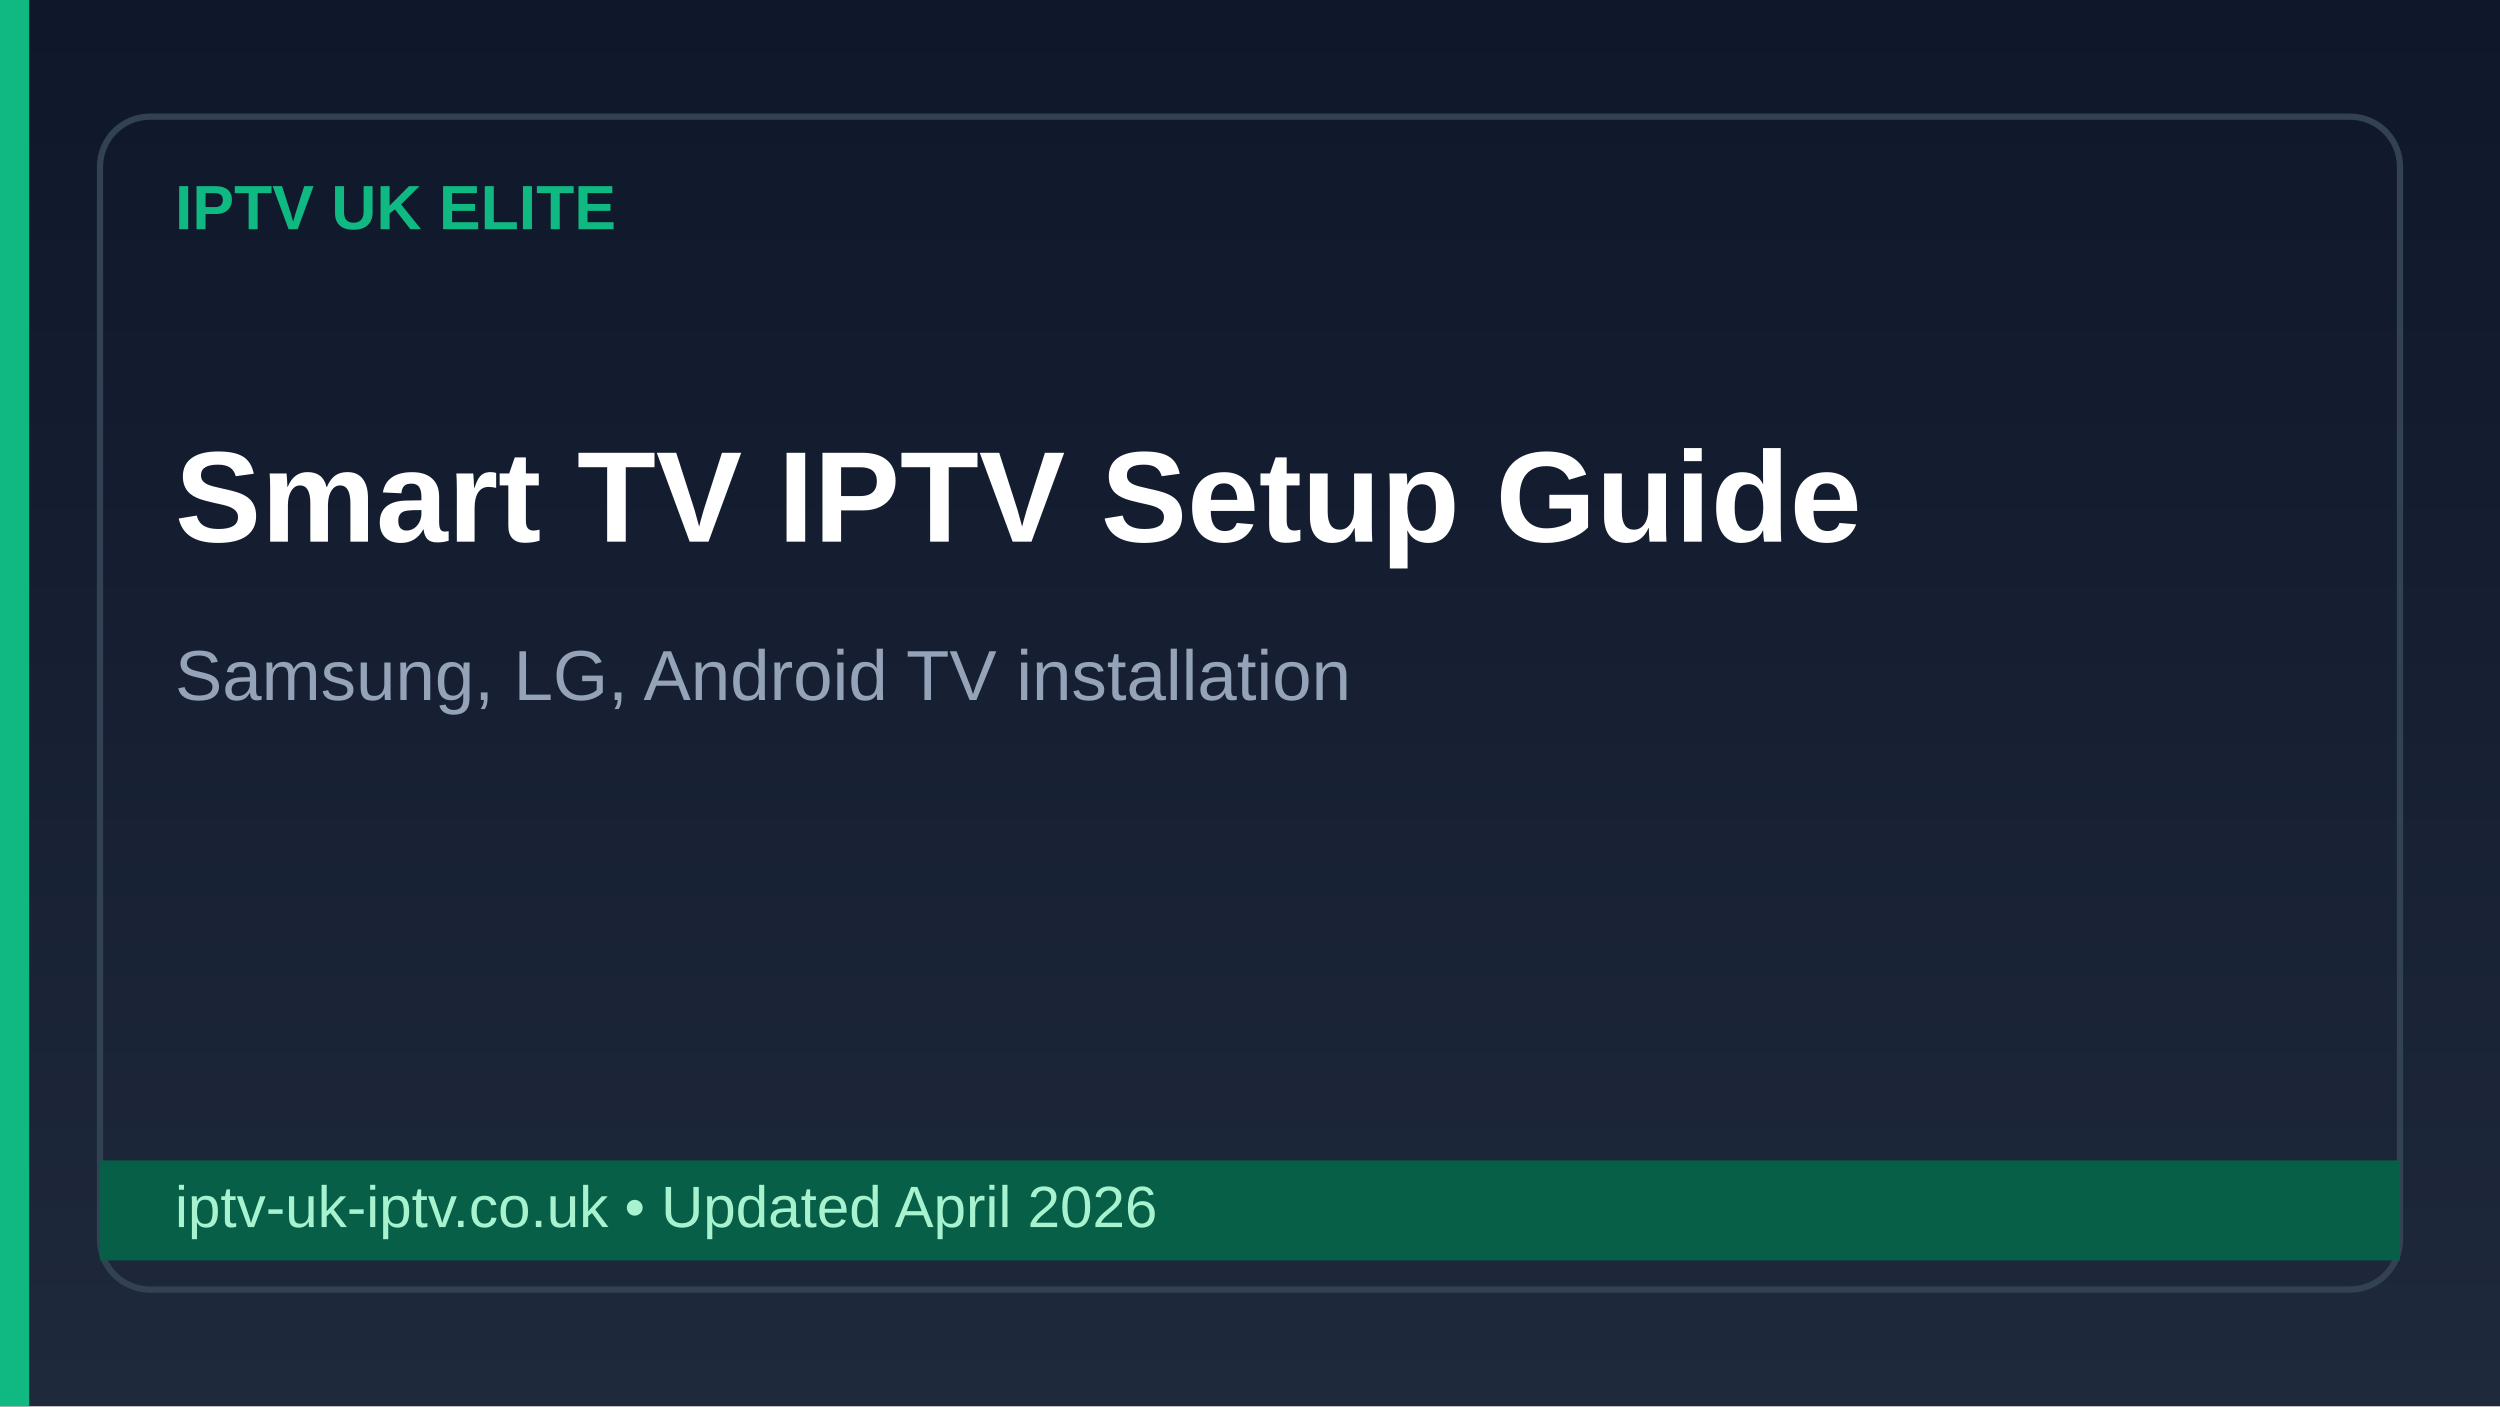
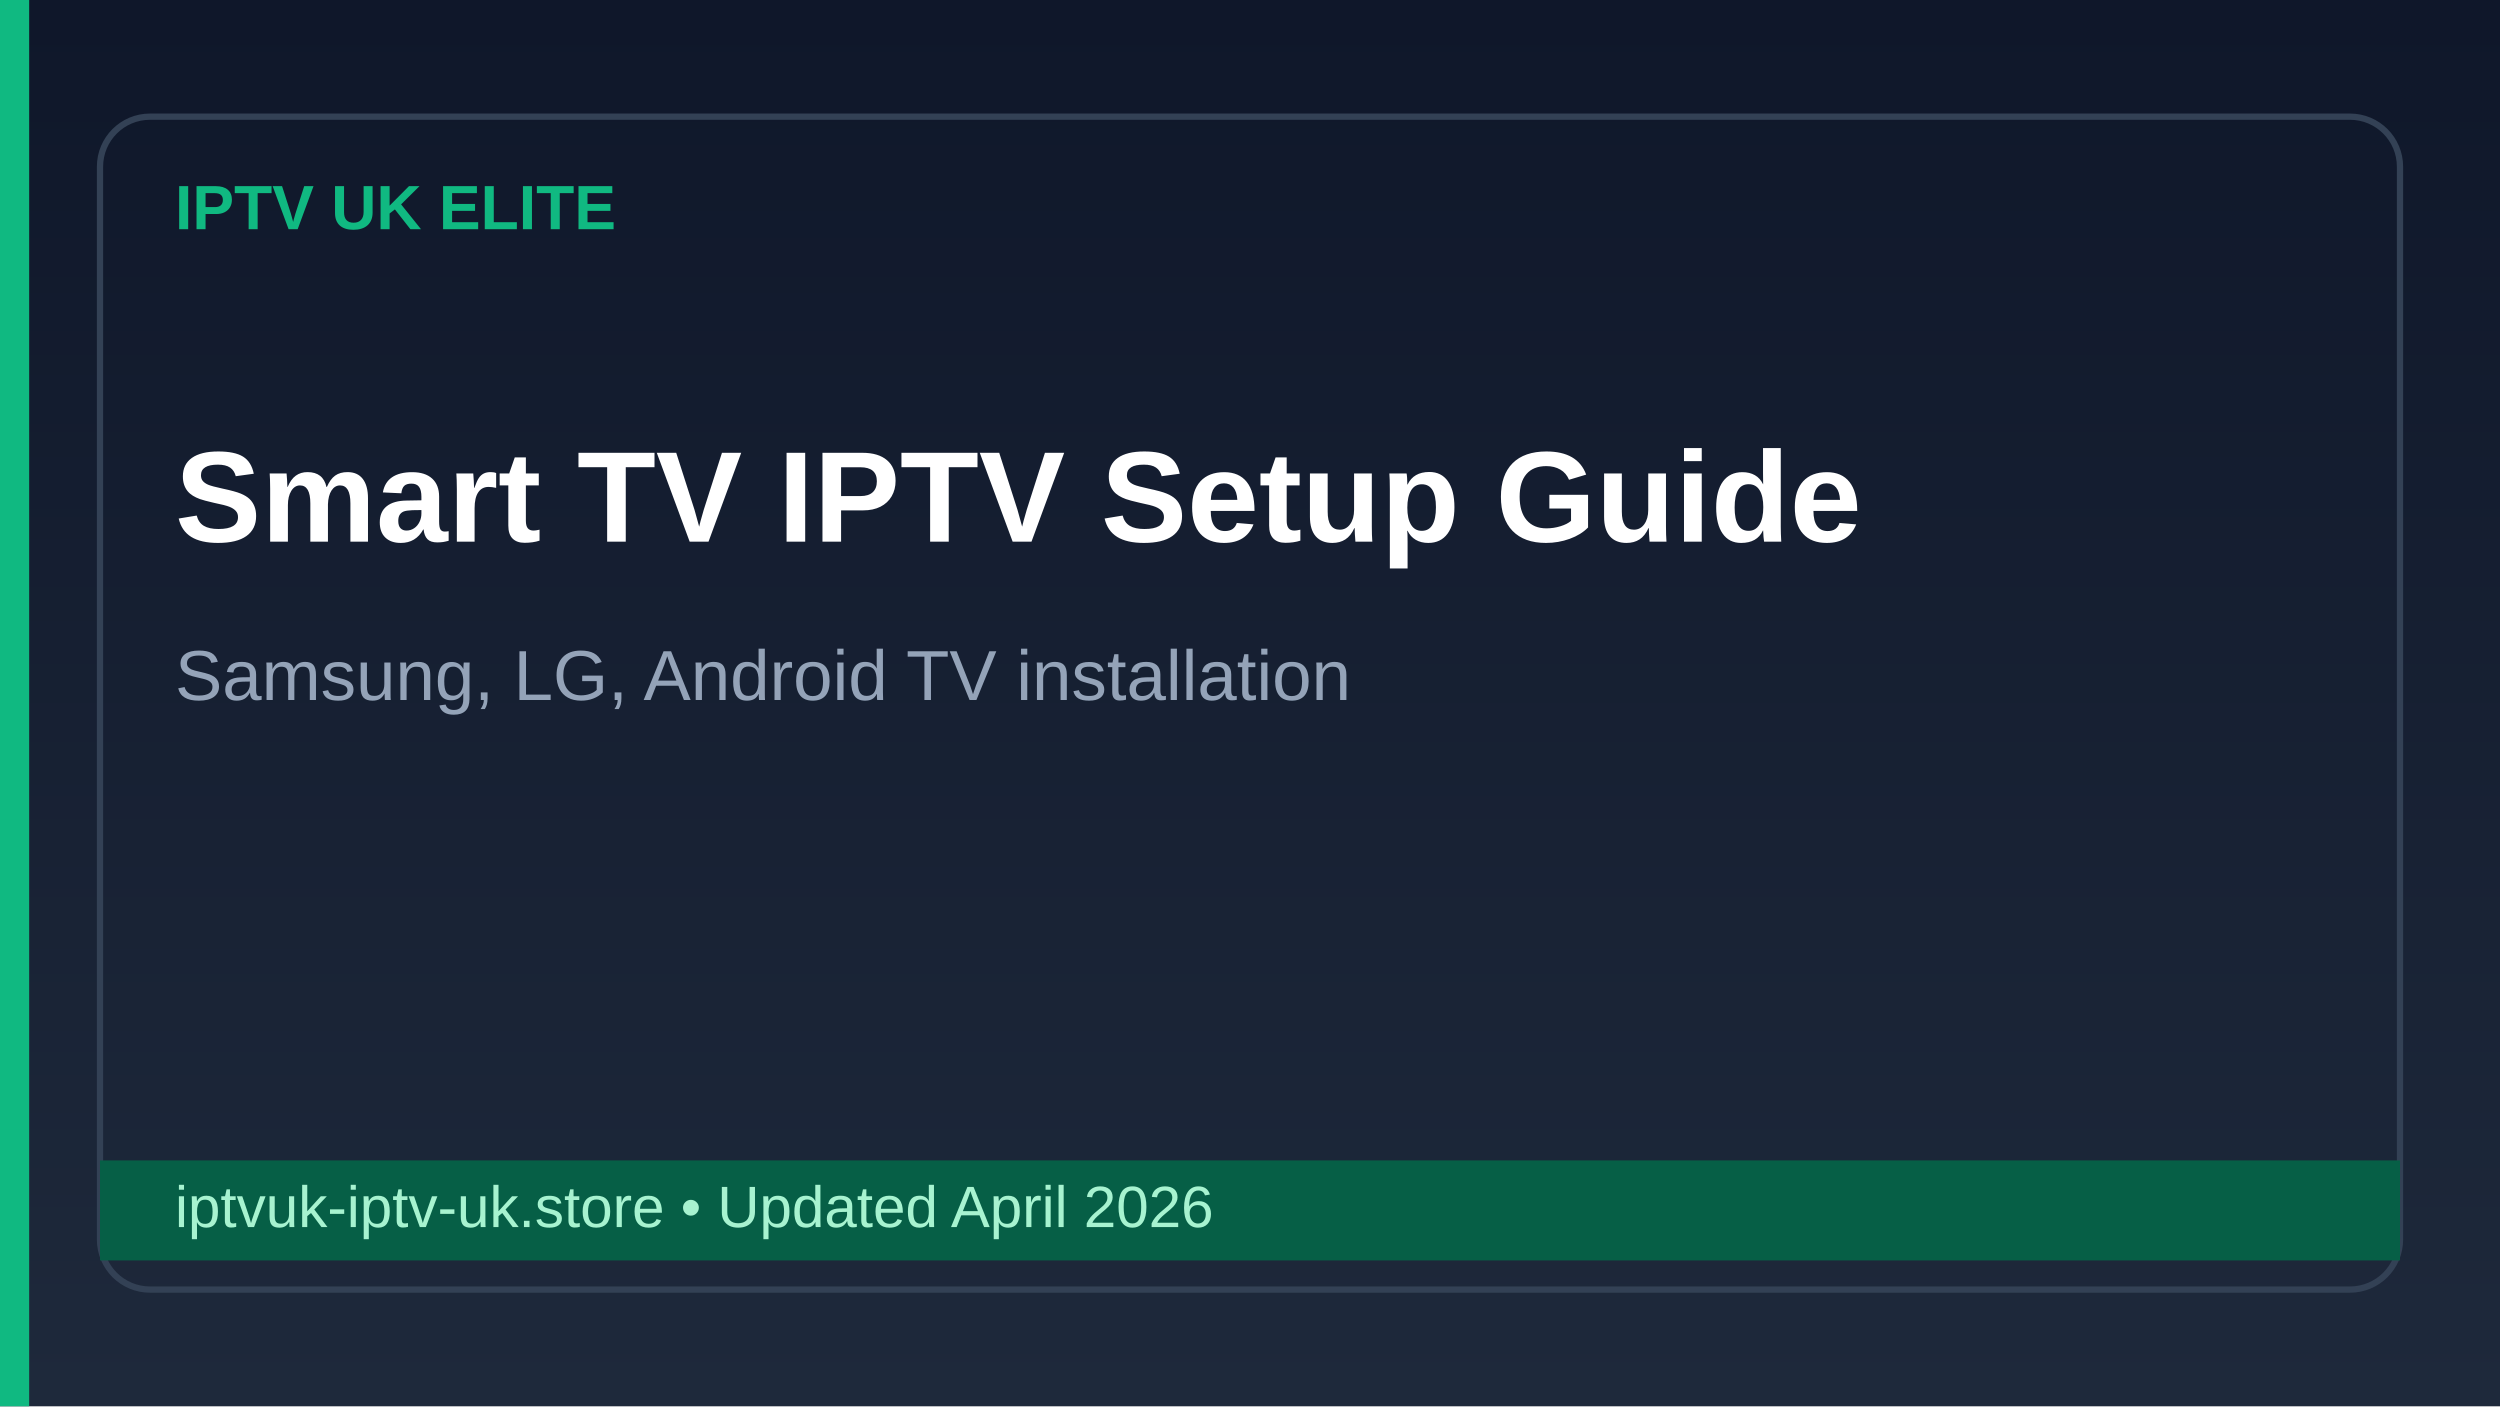
<svg xmlns="http://www.w3.org/2000/svg" width="1200" height="675" viewBox="0 0 1200 675">
  <defs>
    <linearGradient id="g" x1="0" y1="0" x2="0" y2="1">
      <stop offset="0%" stop-color="#0f172a" />
      <stop offset="100%" stop-color="#1e293b" />
    </linearGradient>
  </defs>
  <rect width="1200" height="675" fill="url(#g)" />
  <rect x="0" y="0" width="14" height="675" fill="#10b981" />
  <rect x="48" y="56" width="1104" height="563" rx="24" fill="none" stroke="#334155" stroke-width="3" />
  <text x="84" y="110" font-family="Arial,Helvetica,sans-serif" font-size="30" font-weight="700" fill="#10b981">IPTV UK ELITE</text>
  <text x="84" y="260" font-family="Arial,Helvetica,sans-serif" font-size="62" font-weight="800" fill="#ffffff">Smart TV IPTV Setup Guide</text>
  <text x="84" y="336" font-family="Arial,Helvetica,sans-serif" font-size="34" fill="#94a3b8">Samsung, LG, Android TV installation</text>
  <rect x="48" y="557" width="1104" height="48" fill="#065f46" />
-   <text x="84" y="589" font-family="Arial,Helvetica,sans-serif" font-size="28" fill="#a7f3d0">iptv-uk-iptv.co.uk • Updated April 2026</text>
+   <text x="84" y="589" font-family="Arial,Helvetica,sans-serif" font-size="28" fill="#a7f3d0">iptvuk-iptv-uk.store • Updated April 2026</text>
</svg>
